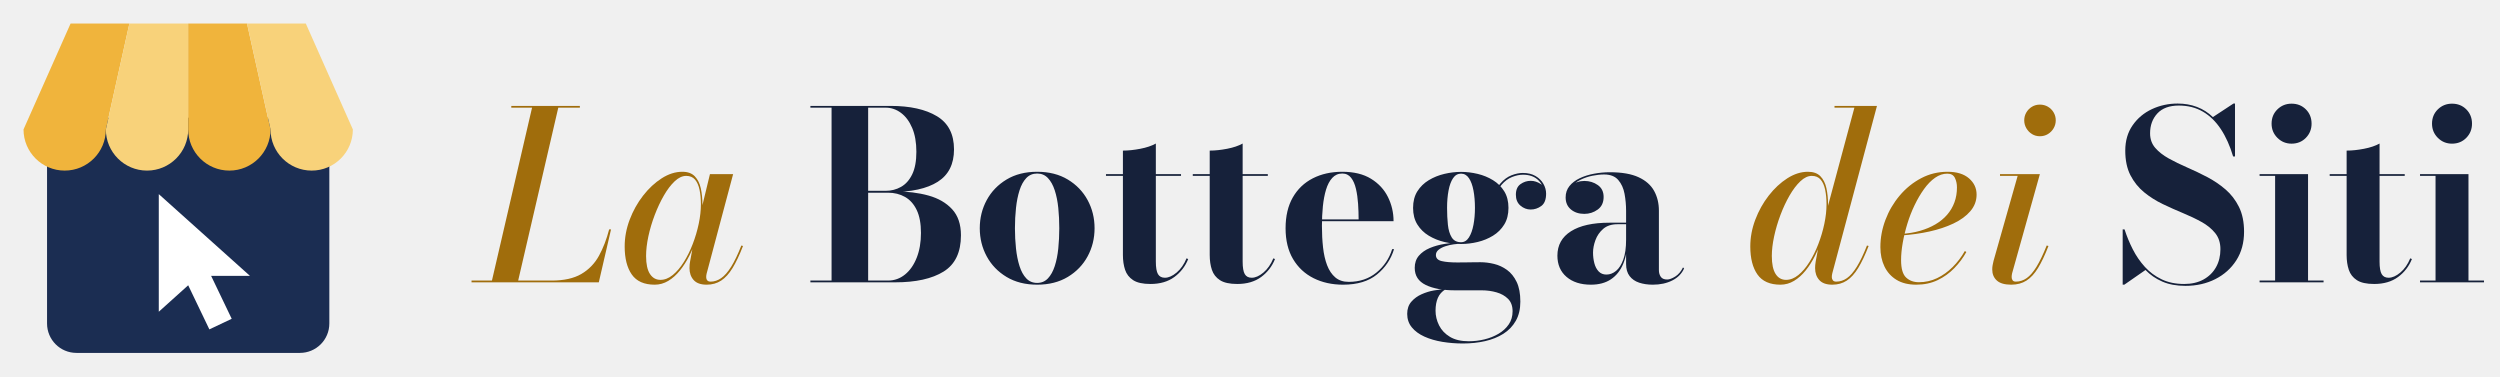
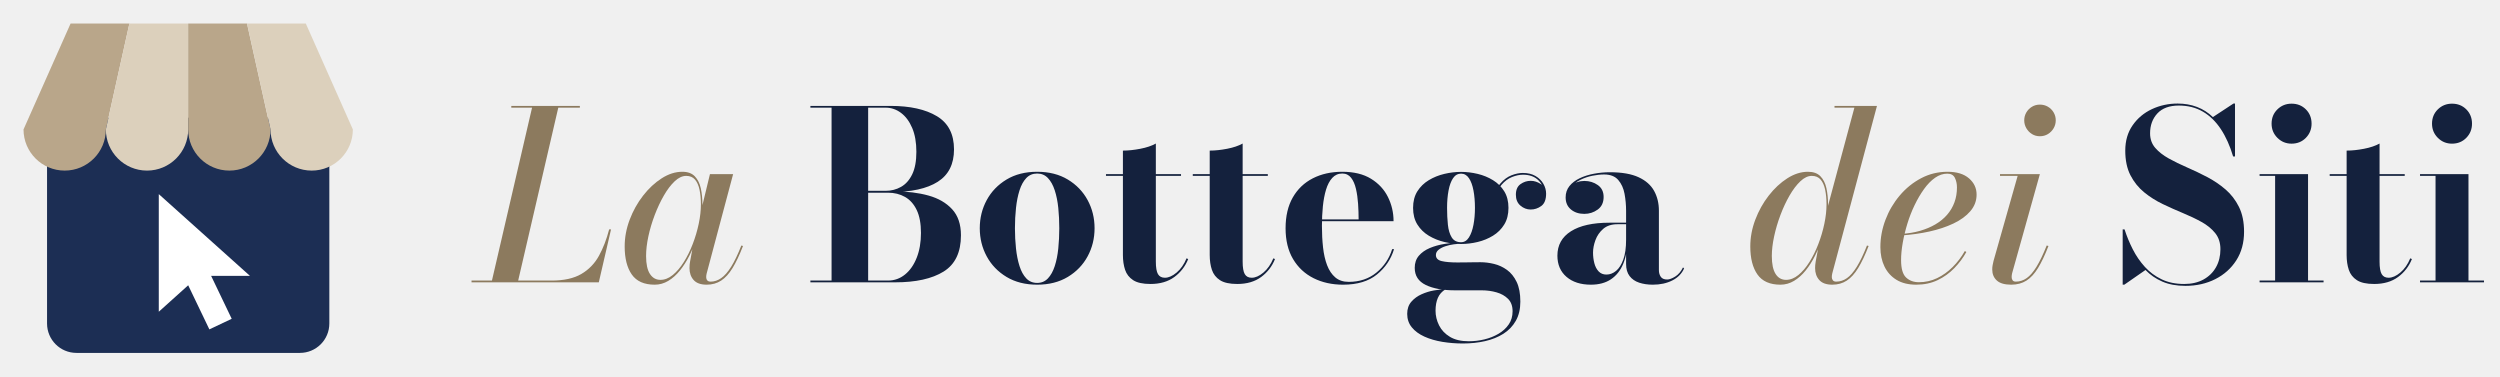
<svg xmlns="http://www.w3.org/2000/svg" viewBox="0 0 425.1 64" width="1700" height="256" role="img" aria-label="La Bottega dei Siti">
-   <path fill="#1B2D52" d="M13 20h38a5 5 0 0 1 5 5v30a5 5 0 0 1-5 5H13a5 5 0 0 1-5-5V25a5 5 0 0 1 5-5z" />
-   <path fill="#F0B43C" d="M12 4H22L18 22A7 7 0 0 1 4 22Z" />
-   <path fill="#F8D27A" d="M22 4H32L32 22A7 7 0 0 1 18 22Z" />
-   <path fill="#F0B43C" d="M32 4H42L46 22A7 7 0 0 1 32 22Z" />
-   <path fill="#F8D27A" d="M42 4H52L60 22A7 7 0 0 1 46 22Z" />
+   <path fill="#1C2E54" d="M13 20h38a5 5 0 0 1 5 5v30a5 5 0 0 1-5 5H13a5 5 0 0 1-5-5V25a5 5 0 0 1 5-5z" />
+   <path fill="#B9A68A" d="M12 4H22L18 22A7 7 0 0 1 4 22Z" />
+   <path fill="#DCD0BC" d="M22 4H32L32 22A7 7 0 0 1 18 22Z" />
+   <path fill="#B9A68A" d="M32 4H42L46 22A7 7 0 0 1 32 22Z" />
+   <path fill="#DCD0BC" d="M42 4H52L60 22A7 7 0 0 1 46 22Z" />
  <path fill="#FFFFFF" d="M27 33v20l5-4.5 3.6 7.5 3.8-1.8-3.5-7.3h6.6z" />
-   <path fill="#A06D0C" d="M83.58 48 90.54 18H95L88.04 48ZM80.18 48V47.7H93.8Q96.94 47.7 98.85 46.58Q100.76 45.46 101.84 43.5Q102.92 41.54 103.58 39H103.9L101.82 48ZM86.94 18.3V18H98.6V18.3Z M111.32 48.4Q108.64 48.4 107.43 46.67Q106.22 44.94 106.22 41.9Q106.22 39.6 107.07 37.35Q107.92 35.1 109.35 33.26Q110.78 31.42 112.52 30.31Q114.26 29.2 116.02 29.2Q117.42 29.2 118.16 29.99Q118.9 30.78 119.17 32.04Q119.44 33.3 119.44 34.76Q119.44 36 119.18 37.48Q118.92 38.96 118.43 40.5Q117.94 42.04 117.23 43.45Q116.52 44.86 115.62 45.98Q114.72 47.1 113.64 47.75Q112.56 48.4 111.32 48.4ZM112.3 47.58Q113.38 47.58 114.39 46.76Q115.4 45.94 116.27 44.56Q117.14 43.18 117.79 41.49Q118.44 39.8 118.81 38.05Q119.18 36.3 119.18 34.74Q119.18 33.36 118.95 32.26Q118.72 31.16 118.18 30.53Q117.64 29.9 116.68 29.9Q115.7 29.9 114.73 30.81Q113.76 31.72 112.89 33.23Q112.02 34.74 111.33 36.55Q110.64 38.36 110.25 40.18Q109.86 42 109.86 43.52Q109.86 45.58 110.52 46.58Q111.18 47.58 112.3 47.58ZM120.16 48.4Q118.66 48.4 117.95 47.61Q117.24 46.82 117.24 45.58Q117.24 45.22 117.27 44.94Q117.3 44.66 117.34 44.46L117.86 41.66L118.8 38.62L119.32 35.38L120.72 29.6H124.66L120.16 46.5Q120.08 46.8 120.08 47.12Q120.08 47.44 120.26 47.66Q120.44 47.88 120.84 47.88Q121.78 47.88 122.64 47.28Q123.5 46.68 124.34 45.33Q125.18 43.98 126.06 41.74L126.34 41.82Q125.46 44.1 124.57 45.56Q123.68 47.02 122.62 47.71Q121.56 48.4 120.16 48.4Z" />
-   <path fill="#16213A" d="M137.8 48V47.7H151Q152.62 47.7 153.89 46.67Q155.16 45.64 155.88 43.81Q156.6 41.98 156.6 39.6Q156.6 37.22 155.88 35.71Q155.16 34.2 153.89 33.48Q152.62 32.76 151 32.76H146.6V32.54H152.22Q155.34 32.54 157.87 33.24Q160.4 33.94 161.9 35.57Q163.4 37.2 163.4 40Q163.4 44.34 160.45 46.17Q157.5 48 152.22 48ZM141.4 47.86V18.14H147.62V47.86ZM146.6 32.66V32.44H150.6Q152.02 32.44 153.21 31.77Q154.4 31.1 155.11 29.64Q155.82 28.18 155.82 25.8Q155.82 23.42 155.11 21.75Q154.4 20.08 153.21 19.19Q152.02 18.3 150.6 18.3H137.8V18H151.42Q156.4 18 159.31 19.75Q162.22 21.5 162.22 25.4Q162.22 29.14 159.46 30.9Q156.7 32.66 151.42 32.66Z M176.36 48.4Q173.34 48.4 171.15 47.08Q168.96 45.76 167.78 43.58Q166.6 41.4 166.6 38.8Q166.6 36.2 167.78 34.02Q168.96 31.84 171.15 30.52Q173.34 29.2 176.36 29.2Q179.38 29.2 181.57 30.52Q183.76 31.84 184.94 34.02Q186.12 36.2 186.12 38.8Q186.12 41.4 184.94 43.58Q183.76 45.76 181.57 47.08Q179.38 48.4 176.36 48.4ZM176.36 48.1Q177.46 48.1 178.19 47.33Q178.92 46.56 179.35 45.24Q179.78 43.92 179.95 42.25Q180.12 40.58 180.12 38.8Q180.12 37 179.95 35.34Q179.78 33.68 179.35 32.36Q178.92 31.04 178.19 30.27Q177.46 29.5 176.36 29.5Q175.24 29.5 174.51 30.27Q173.78 31.04 173.36 32.36Q172.94 33.68 172.76 35.35Q172.58 37.02 172.58 38.8Q172.58 40.58 172.76 42.25Q172.94 43.92 173.36 45.24Q173.78 46.56 174.51 47.33Q175.24 48.1 176.36 48.1Z M195.62 48.28Q193.68 48.28 192.68 47.63Q191.68 46.98 191.31 45.87Q190.94 44.76 190.94 43.36V25.6Q192.3 25.6 193.9 25.29Q195.5 24.98 196.54 24.4V44.48Q196.54 45.98 196.9 46.6Q197.26 47.22 198.08 47.22Q199.02 47.22 200.07 46.34Q201.12 45.46 201.76 43.92L202.04 44.04Q201.3 45.9 199.69 47.09Q198.08 48.28 195.62 48.28ZM188.06 29.9V29.6H200.82V29.9Z M210.38 48.28Q208.44 48.28 207.44 47.63Q206.44 46.98 206.07 45.87Q205.7 44.76 205.7 43.36V25.6Q207.06 25.6 208.66 25.29Q210.26 24.98 211.3 24.4V44.48Q211.3 45.98 211.66 46.6Q212.02 47.22 212.84 47.22Q213.78 47.22 214.83 46.34Q215.88 45.46 216.52 43.92L216.8 44.04Q216.06 45.9 214.45 47.09Q212.84 48.28 210.38 48.28ZM202.82 29.9V29.6H215.58V29.9Z M228.38 48.4Q225.56 48.4 223.35 47.29Q221.14 46.18 219.87 44.04Q218.6 41.9 218.6 38.8Q218.6 35.7 219.83 33.56Q221.06 31.42 223.24 30.31Q225.42 29.2 228.24 29.2Q231.2 29.2 233.13 30.39Q235.06 31.58 236.01 33.5Q236.96 35.42 236.96 37.6H221.28V37.3H231.02Q231.02 36.02 230.93 34.66Q230.84 33.3 230.57 32.12Q230.3 30.94 229.74 30.22Q229.18 29.5 228.24 29.5Q227.22 29.5 226.54 30.24Q225.86 30.98 225.48 32.24Q225.1 33.5 224.94 35.09Q224.78 36.68 224.78 38.4Q224.78 40.34 224.97 42.06Q225.16 43.78 225.66 45.09Q226.16 46.4 227.05 47.16Q227.94 47.92 229.34 47.92Q232.12 47.92 234.05 46.34Q235.98 44.76 236.72 42.36H237.04Q236.26 44.94 234.13 46.67Q232 48.4 228.38 48.4Z M248.76 58.4Q246.96 58.4 245.26 58.12Q243.56 57.84 242.21 57.23Q240.86 56.62 240.07 55.66Q239.28 54.7 239.28 53.36Q239.28 52.1 239.99 51.29Q240.7 50.48 241.74 50.02Q242.78 49.56 243.83 49.38Q244.88 49.2 245.56 49.2H245.78Q244.9 49.72 244.5 50.63Q244.1 51.54 244.1 52.82Q244.1 54.12 244.7 55.32Q245.3 56.52 246.55 57.27Q247.8 58.02 249.76 58.02Q251.1 58.02 252.42 57.7Q253.74 57.38 254.82 56.74Q255.9 56.1 256.55 55.15Q257.2 54.2 257.2 52.92Q257.2 51.58 256.43 50.81Q255.66 50.04 254.46 49.7Q253.26 49.36 251.96 49.36Q251.54 49.36 250.61 49.36Q249.68 49.36 248.76 49.36Q247.84 49.36 247.4 49.36Q244.32 49.36 242.44 48.45Q240.56 47.54 240.56 45.54Q240.56 44.3 241.26 43.48Q241.96 42.66 243.12 42.17Q244.28 41.68 245.68 41.46Q247.08 41.24 248.5 41.24L248.48 41.44Q247.92 41.44 247.18 41.54Q246.44 41.64 245.75 41.87Q245.06 42.1 244.61 42.47Q244.16 42.84 244.16 43.36Q244.16 44.16 245.15 44.39Q246.14 44.62 247.78 44.62Q248.48 44.62 249.17 44.61Q249.86 44.6 250.52 44.59Q251.18 44.58 251.74 44.58Q252.86 44.58 254.05 44.87Q255.24 45.16 256.25 45.89Q257.26 46.62 257.89 47.93Q258.52 49.24 258.52 51.28Q258.52 53.18 257.75 54.54Q256.98 55.9 255.63 56.75Q254.28 57.6 252.52 58Q250.76 58.4 248.76 58.4ZM248.44 41.48Q247.04 41.48 245.6 41.14Q244.16 40.8 242.95 40.07Q241.74 39.34 241.01 38.17Q240.28 37 240.28 35.34Q240.28 33.68 241.01 32.52Q241.74 31.36 242.95 30.63Q244.16 29.9 245.6 29.56Q247.04 29.22 248.44 29.22Q249.84 29.22 251.26 29.56Q252.68 29.9 253.87 30.63Q255.06 31.36 255.78 32.52Q256.5 33.68 256.5 35.34Q256.5 37 255.78 38.17Q255.06 39.34 253.87 40.07Q252.68 40.8 251.26 41.14Q249.84 41.48 248.44 41.48ZM248.44 41.18Q249.26 41.18 249.78 40.36Q250.3 39.54 250.55 38.21Q250.8 36.88 250.8 35.34Q250.8 33.72 250.55 32.39Q250.3 31.06 249.78 30.29Q249.26 29.52 248.44 29.52Q247.6 29.52 247.08 30.29Q246.56 31.06 246.31 32.39Q246.06 33.72 246.06 35.34Q246.06 36.88 246.2 38.21Q246.34 39.54 246.85 40.36Q247.36 41.18 248.44 41.18ZM260.28 35.62Q259.32 35.62 258.54 34.96Q257.76 34.3 257.76 33.1Q257.76 31.86 258.55 31.3Q259.34 30.74 260.28 30.74Q261.18 30.74 262.02 31.3Q262.86 31.86 262.86 32.92H262.6Q262.6 31.7 261.64 30.7Q260.68 29.7 258.96 29.7Q258.1 29.7 257.11 30.09Q256.12 30.48 255.3 31.44Q254.48 32.4 254.08 34.08L253.86 33.94Q254.26 32.2 255.12 31.2Q255.98 30.2 257.01 29.8Q258.04 29.4 258.94 29.4Q260.22 29.4 261.1 29.92Q261.98 30.44 262.44 31.25Q262.9 32.06 262.9 32.92Q262.9 34.42 262.08 35.02Q261.26 35.62 260.28 35.62Z M281.04 48.4Q279.76 48.4 278.73 48.06Q277.7 47.72 277.1 46.94Q276.5 46.16 276.5 44.88V35.82Q276.5 34.38 276.24 32.96Q275.98 31.54 275.17 30.6Q274.36 29.66 272.76 29.66Q271.82 29.66 270.75 29.88Q269.68 30.1 268.73 30.57Q267.78 31.04 267.18 31.78Q266.58 32.52 266.58 33.56H266.26Q266.26 32.3 267.2 31.53Q268.14 30.76 269.4 30.76Q270.7 30.76 271.69 31.46Q272.68 32.16 272.68 33.48Q272.68 34.9 271.67 35.63Q270.66 36.36 269.4 36.36Q268.02 36.36 267.12 35.61Q266.22 34.86 266.22 33.56Q266.22 32.44 266.87 31.63Q267.52 30.82 268.61 30.3Q269.7 29.78 271.04 29.53Q272.38 29.28 273.74 29.28Q276.8 29.28 278.63 30.13Q280.46 30.98 281.27 32.46Q282.08 33.94 282.08 35.82V45.94Q282.08 46.6 282.4 47.06Q282.72 47.52 283.48 47.52Q284.04 47.52 284.85 47.02Q285.66 46.52 286.18 45.46L286.36 45.64Q285.78 46.96 284.36 47.68Q282.94 48.4 281.04 48.4ZM270.52 48.4Q267.92 48.4 266.37 47.07Q264.82 45.74 264.82 43.46Q264.82 40.78 267.12 39.32Q269.42 37.86 273.68 37.86H278.36V38.12H275.04Q273.52 38.12 272.61 38.91Q271.7 39.7 271.29 40.82Q270.88 41.94 270.88 42.94Q270.88 43.88 271.1 44.74Q271.32 45.6 271.83 46.14Q272.34 46.68 273.16 46.68Q274.04 46.68 274.8 46.05Q275.56 45.42 276.03 44.11Q276.5 42.8 276.5 40.76H276.72Q276.72 43.14 276.01 44.85Q275.3 46.56 273.93 47.48Q272.56 48.4 270.52 48.4Z" />
-   <path fill="#A06D0C" d="M311.56 48.4Q310.06 48.4 309.35 47.61Q308.64 46.82 308.64 45.58Q308.64 45.38 308.66 45.08Q308.68 44.78 308.74 44.46L309.26 41.66L310.34 38.34L310.58 35.94L315.32 18.3H311.94V18H319.16L311.56 46.48Q311.48 46.8 311.48 47.12Q311.48 47.4 311.65 47.64Q311.82 47.88 312.24 47.88Q313.2 47.88 314.05 47.29Q314.9 46.7 315.74 45.34Q316.58 43.98 317.46 41.74L317.74 41.82Q316.86 44.1 315.97 45.56Q315.08 47.02 314.02 47.71Q312.96 48.4 311.56 48.4ZM302.74 48.4Q300.06 48.4 298.84 46.67Q297.62 44.94 297.62 41.9Q297.62 39.6 298.47 37.35Q299.32 35.1 300.75 33.26Q302.18 31.42 303.92 30.31Q305.66 29.2 307.42 29.2Q308.8 29.2 309.54 29.96Q310.28 30.72 310.56 31.98Q310.84 33.24 310.84 34.76Q310.84 36 310.58 37.48Q310.32 38.96 309.83 40.5Q309.34 42.04 308.64 43.45Q307.94 44.86 307.04 45.98Q306.14 47.1 305.06 47.75Q303.98 48.4 302.74 48.4ZM303.7 47.58Q304.78 47.58 305.79 46.76Q306.8 45.94 307.67 44.56Q308.54 43.18 309.19 41.49Q309.84 39.8 310.21 38.05Q310.58 36.3 310.58 34.74Q310.58 33.36 310.35 32.26Q310.12 31.16 309.58 30.53Q309.04 29.9 308.08 29.9Q307.1 29.9 306.13 30.82Q305.16 31.74 304.29 33.25Q303.42 34.76 302.74 36.57Q302.06 38.38 301.67 40.2Q301.28 42.02 301.28 43.52Q301.28 45.56 301.92 46.57Q302.56 47.58 303.7 47.58Z M325.84 48.4Q323.84 48.4 322.49 47.58Q321.14 46.76 320.44 45.32Q319.74 43.88 319.74 42Q319.74 39.66 320.6 37.38Q321.46 35.1 323.02 33.25Q324.58 31.4 326.66 30.3Q328.74 29.2 331.16 29.2Q333.52 29.2 334.81 30.32Q336.1 31.44 336.1 33.08Q336.1 34.66 335.04 35.9Q333.98 37.14 332.16 38Q330.34 38.86 328.07 39.36Q325.8 39.86 323.34 40.02V39.76Q325.04 39.66 326.49 39.24Q327.94 38.82 329.1 38.14Q330.26 37.46 331.08 36.52Q331.9 35.58 332.33 34.41Q332.76 33.24 332.76 31.86Q332.76 30.96 332.41 30.24Q332.06 29.52 331.12 29.52Q330.04 29.52 329.04 30.22Q328.04 30.92 327.17 32.13Q326.3 33.34 325.57 34.85Q324.84 36.36 324.33 38.02Q323.82 39.68 323.54 41.28Q323.26 42.88 323.26 44.22Q323.26 46.38 324.11 47.18Q324.96 47.98 326.28 47.98Q327.94 47.98 329.38 47.29Q330.82 46.6 332.02 45.41Q333.22 44.22 334.1 42.68L334.36 42.84Q333.54 44.32 332.31 45.59Q331.08 46.86 329.47 47.63Q327.86 48.4 325.84 48.4Z M341.98 48.4Q340.32 48.4 339.54 47.69Q338.76 46.98 338.76 45.8Q338.76 45.44 338.83 45.06Q338.9 44.68 338.98 44.36L343.08 29.9H340.08V29.6H346.86L342.14 46.46Q342.1 46.62 342.08 46.79Q342.06 46.96 342.06 47.1Q342.06 47.42 342.22 47.65Q342.38 47.88 342.78 47.88Q343.76 47.88 344.61 47.29Q345.46 46.7 346.29 45.35Q347.12 44 348.02 41.74L348.32 41.82Q347.44 44.1 346.55 45.56Q345.66 47.02 344.57 47.71Q343.48 48.4 341.98 48.4ZM346.86 23.16Q346.12 23.16 345.52 22.79Q344.92 22.42 344.56 21.8Q344.2 21.18 344.2 20.46Q344.2 19.72 344.56 19.11Q344.92 18.5 345.52 18.14Q346.12 17.78 346.86 17.78Q347.62 17.78 348.23 18.14Q348.84 18.5 349.2 19.11Q349.56 19.72 349.56 20.46Q349.56 21.18 349.2 21.8Q348.84 22.42 348.23 22.79Q347.62 23.16 346.86 23.16Z" />
-   <path fill="#16213A" d="M371.6 48.6Q369.34 48.6 367.67 47.87Q366 47.14 364.82 45.9L361.22 48.4H360.94V39H361.26Q361.82 40.74 362.66 42.39Q363.5 44.04 364.71 45.37Q365.92 46.7 367.57 47.49Q369.22 48.28 371.4 48.28Q373.3 48.28 374.68 47.52Q376.06 46.76 376.81 45.43Q377.56 44.1 377.56 42.36Q377.56 40.74 376.68 39.64Q375.8 38.54 374.36 37.74Q372.92 36.94 371.2 36.23Q369.48 35.52 367.75 34.69Q366.02 33.86 364.58 32.68Q363.14 31.5 362.26 29.79Q361.38 28.08 361.38 25.6Q361.38 23.1 362.63 21.3Q363.88 19.5 365.91 18.55Q367.94 17.6 370.28 17.6Q372.08 17.6 373.59 18.18Q375.1 18.76 376.28 19.9L379.78 17.6H380.04V26.6H379.72Q378.92 23.9 377.64 21.96Q376.36 20.02 374.58 18.98Q372.8 17.94 370.5 17.94Q368.08 17.94 366.84 19.28Q365.6 20.62 365.6 22.66Q365.6 24.12 366.47 25.13Q367.34 26.14 368.76 26.93Q370.18 27.72 371.89 28.46Q373.6 29.2 375.3 30.09Q377 30.98 378.42 32.2Q379.84 33.42 380.71 35.17Q381.58 36.92 381.58 39.4Q381.58 42.2 380.26 44.26Q378.94 46.32 376.68 47.46Q374.42 48.6 371.6 48.6Z M389.66 24.42Q388.24 24.42 387.25 23.43Q386.26 22.44 386.26 21.02Q386.26 19.56 387.25 18.59Q388.24 17.62 389.66 17.62Q391.12 17.62 392.09 18.59Q393.06 19.56 393.06 21.02Q393.06 22.44 392.09 23.43Q391.12 24.42 389.66 24.42ZM392.46 29.6V47.7H395.1V48H384.22V47.7H386.86V29.9H384.22V29.6Z M403.7 48.28Q401.76 48.28 400.76 47.63Q399.76 46.98 399.39 45.87Q399.02 44.76 399.02 43.36V25.6Q400.38 25.6 401.98 25.29Q403.58 24.98 404.62 24.4V44.48Q404.62 45.98 404.98 46.6Q405.34 47.22 406.16 47.22Q407.1 47.22 408.15 46.34Q409.2 45.46 409.84 43.92L410.12 44.04Q409.38 45.9 407.77 47.09Q406.16 48.28 403.7 48.28ZM396.14 29.9V29.6H408.9V29.9Z M416.94 24.42Q415.52 24.42 414.53 23.43Q413.54 22.44 413.54 21.02Q413.54 19.56 414.53 18.59Q415.52 17.62 416.94 17.62Q418.4 17.62 419.37 18.59Q420.34 19.56 420.34 21.02Q420.34 22.44 419.37 23.43Q418.4 24.42 416.94 24.42ZM419.74 29.6V47.7H422.38V48H411.5V47.7H414.14V29.9H411.5V29.6Z" />
+   <path fill="#8C7A5E" d="M83.58 48 90.54 18H95L88.04 48ZM80.18 48V47.7H93.8Q96.94 47.7 98.85 46.58Q100.76 45.46 101.84 43.5Q102.92 41.54 103.58 39H103.9L101.82 48ZM86.94 18.3V18H98.6V18.3Z M111.32 48.4Q108.64 48.4 107.43 46.67Q106.22 44.94 106.22 41.9Q106.22 39.6 107.07 37.35Q107.92 35.1 109.35 33.26Q110.78 31.42 112.52 30.31Q114.26 29.2 116.02 29.2Q117.42 29.2 118.16 29.99Q118.9 30.78 119.17 32.04Q119.44 33.3 119.44 34.76Q119.44 36 119.18 37.48Q118.92 38.96 118.43 40.5Q117.94 42.04 117.23 43.45Q116.52 44.86 115.62 45.98Q114.72 47.1 113.64 47.75Q112.56 48.4 111.32 48.4ZM112.3 47.58Q113.38 47.58 114.39 46.76Q115.4 45.94 116.27 44.56Q117.14 43.18 117.79 41.49Q118.44 39.8 118.81 38.05Q119.18 36.3 119.18 34.74Q119.18 33.36 118.95 32.26Q118.72 31.16 118.18 30.53Q117.64 29.9 116.68 29.9Q115.7 29.9 114.73 30.81Q113.76 31.72 112.89 33.23Q112.02 34.74 111.33 36.55Q110.64 38.36 110.25 40.18Q109.86 42 109.86 43.52Q109.86 45.58 110.52 46.58Q111.18 47.58 112.3 47.58ZM120.16 48.4Q118.66 48.4 117.95 47.61Q117.24 46.82 117.24 45.58Q117.24 45.22 117.27 44.94Q117.3 44.66 117.34 44.46L117.86 41.66L118.8 38.62L119.32 35.38L120.72 29.6H124.66L120.16 46.5Q120.08 46.8 120.08 47.12Q120.08 47.44 120.26 47.66Q120.44 47.88 120.84 47.88Q121.78 47.88 122.64 47.28Q123.5 46.68 124.34 45.33Q125.18 43.98 126.06 41.74L126.34 41.82Q125.46 44.1 124.57 45.56Q123.68 47.02 122.62 47.71Q121.56 48.4 120.16 48.4Z" />
+   <path fill="#14213D" d="M137.8 48V47.7H151Q152.62 47.7 153.89 46.67Q155.16 45.64 155.88 43.81Q156.6 41.98 156.6 39.6Q156.6 37.22 155.88 35.71Q155.16 34.2 153.89 33.48Q152.62 32.76 151 32.76H146.6V32.54H152.22Q155.34 32.54 157.87 33.24Q160.4 33.94 161.9 35.57Q163.4 37.2 163.4 40Q163.4 44.34 160.45 46.17Q157.5 48 152.22 48ZM141.4 47.86V18.14H147.62V47.86ZM146.6 32.66V32.44H150.6Q152.02 32.44 153.21 31.77Q154.4 31.1 155.11 29.64Q155.82 28.18 155.82 25.8Q155.82 23.42 155.11 21.75Q154.4 20.08 153.21 19.19Q152.02 18.3 150.6 18.3H137.8V18H151.42Q156.4 18 159.31 19.75Q162.22 21.5 162.22 25.4Q162.22 29.14 159.46 30.9Q156.7 32.66 151.42 32.66Z M176.36 48.4Q173.34 48.4 171.15 47.08Q168.96 45.76 167.78 43.58Q166.6 41.4 166.6 38.8Q166.6 36.2 167.78 34.02Q168.96 31.84 171.15 30.52Q173.34 29.2 176.36 29.2Q179.38 29.2 181.57 30.52Q183.76 31.84 184.94 34.02Q186.12 36.2 186.12 38.8Q186.12 41.4 184.94 43.58Q183.76 45.76 181.57 47.08Q179.38 48.4 176.36 48.4ZM176.36 48.1Q177.46 48.1 178.19 47.33Q178.92 46.56 179.35 45.24Q179.78 43.92 179.95 42.25Q180.12 40.58 180.12 38.8Q180.12 37 179.95 35.34Q179.78 33.68 179.35 32.36Q178.92 31.04 178.19 30.27Q177.46 29.5 176.36 29.5Q175.24 29.5 174.51 30.27Q173.78 31.04 173.36 32.36Q172.94 33.68 172.76 35.35Q172.58 37.02 172.58 38.8Q172.58 40.58 172.76 42.25Q172.94 43.92 173.36 45.24Q173.78 46.56 174.51 47.33Q175.24 48.1 176.36 48.1Z M195.62 48.28Q193.68 48.28 192.68 47.63Q191.68 46.98 191.31 45.87Q190.94 44.76 190.94 43.36V25.6Q192.3 25.6 193.9 25.29Q195.5 24.98 196.54 24.4V44.48Q196.54 45.98 196.9 46.6Q197.26 47.22 198.08 47.22Q199.02 47.22 200.07 46.34Q201.12 45.46 201.76 43.92L202.04 44.04Q201.3 45.9 199.69 47.09Q198.08 48.28 195.62 48.28ZM188.06 29.9V29.6H200.82V29.9Z M210.38 48.28Q208.44 48.28 207.44 47.63Q206.44 46.98 206.07 45.87Q205.7 44.76 205.7 43.36V25.6Q207.06 25.6 208.66 25.29Q210.26 24.98 211.3 24.4V44.48Q211.3 45.98 211.66 46.6Q212.02 47.22 212.84 47.22Q213.78 47.22 214.83 46.34Q215.88 45.46 216.52 43.92L216.8 44.04Q216.06 45.9 214.45 47.09Q212.84 48.28 210.38 48.28ZM202.82 29.9V29.6H215.58V29.9Z M228.38 48.4Q225.56 48.4 223.35 47.29Q221.14 46.18 219.87 44.04Q218.6 41.9 218.6 38.8Q218.6 35.7 219.83 33.56Q221.06 31.42 223.24 30.31Q225.42 29.2 228.24 29.2Q231.2 29.2 233.13 30.39Q235.06 31.58 236.01 33.5Q236.96 35.42 236.96 37.6H221.28V37.3H231.02Q231.02 36.02 230.93 34.66Q230.84 33.3 230.57 32.12Q230.3 30.94 229.74 30.22Q229.18 29.5 228.24 29.5Q227.22 29.5 226.54 30.24Q225.86 30.98 225.48 32.24Q225.1 33.5 224.94 35.09Q224.78 36.68 224.78 38.4Q224.78 40.34 224.97 42.06Q225.16 43.78 225.66 45.09Q226.16 46.4 227.05 47.16Q227.94 47.92 229.34 47.92Q232.12 47.92 234.05 46.34Q235.98 44.76 236.72 42.36H237.04Q236.26 44.94 234.13 46.67Q232 48.4 228.38 48.4Z M248.76 58.4Q246.96 58.4 245.26 58.12Q243.56 57.84 242.21 57.23Q240.86 56.62 240.07 55.66Q239.28 54.7 239.28 53.36Q239.28 52.1 239.99 51.29Q240.7 50.48 241.74 50.02Q242.78 49.56 243.83 49.38Q244.88 49.2 245.56 49.2H245.78Q244.9 49.72 244.5 50.63Q244.1 51.54 244.1 52.82Q244.1 54.12 244.7 55.32Q245.3 56.52 246.55 57.27Q247.8 58.02 249.76 58.02Q251.1 58.02 252.42 57.7Q253.74 57.38 254.82 56.74Q255.9 56.1 256.55 55.15Q257.2 54.2 257.2 52.92Q257.2 51.58 256.43 50.81Q255.66 50.04 254.46 49.7Q253.26 49.36 251.96 49.36Q251.54 49.36 250.61 49.36Q249.68 49.36 248.76 49.36Q247.84 49.36 247.4 49.36Q244.32 49.36 242.44 48.45Q240.56 47.54 240.56 45.54Q240.56 44.3 241.26 43.48Q241.96 42.66 243.12 42.17Q244.28 41.68 245.68 41.46Q247.08 41.24 248.5 41.24L248.48 41.44Q247.92 41.44 247.18 41.54Q246.44 41.64 245.75 41.87Q245.06 42.1 244.61 42.47Q244.16 42.84 244.16 43.36Q244.16 44.16 245.15 44.39Q246.14 44.62 247.78 44.62Q248.48 44.62 249.17 44.61Q249.86 44.6 250.52 44.59Q251.18 44.58 251.74 44.58Q252.86 44.58 254.05 44.87Q255.24 45.16 256.25 45.89Q257.26 46.62 257.89 47.93Q258.52 49.24 258.52 51.28Q258.52 53.18 257.75 54.54Q256.98 55.9 255.63 56.75Q254.28 57.6 252.52 58Q250.76 58.4 248.76 58.4ZM248.44 41.48Q247.04 41.48 245.6 41.14Q244.16 40.8 242.95 40.07Q241.74 39.34 241.01 38.17Q240.28 37 240.28 35.34Q240.28 33.68 241.01 32.52Q241.74 31.36 242.95 30.63Q244.16 29.9 245.6 29.56Q247.04 29.22 248.44 29.22Q249.84 29.22 251.26 29.56Q252.68 29.9 253.87 30.63Q255.06 31.36 255.78 32.52Q256.5 33.68 256.5 35.34Q256.5 37 255.78 38.17Q255.06 39.34 253.87 40.07Q252.68 40.8 251.26 41.14Q249.84 41.48 248.44 41.48ZM248.44 41.18Q249.26 41.18 249.78 40.36Q250.3 39.54 250.55 38.21Q250.8 36.88 250.8 35.34Q250.8 33.72 250.55 32.39Q250.3 31.06 249.78 30.29Q249.26 29.52 248.44 29.52Q247.6 29.52 247.08 30.29Q246.56 31.06 246.31 32.39Q246.06 33.72 246.06 35.34Q246.06 36.88 246.2 38.21Q246.34 39.54 246.85 40.36Q247.36 41.18 248.44 41.18ZM260.28 35.62Q259.32 35.62 258.54 34.96Q257.76 34.3 257.76 33.1Q257.76 31.86 258.55 31.3Q259.34 30.74 260.28 30.74Q261.18 30.74 262.02 31.3Q262.86 31.86 262.86 32.92H262.6Q262.6 31.7 261.64 30.7Q260.68 29.7 258.96 29.7Q258.1 29.7 257.11 30.09Q256.12 30.48 255.3 31.44Q254.48 32.4 254.08 34.08L253.86 33.94Q254.26 32.2 255.12 31.2Q255.98 30.2 257.01 29.8Q258.04 29.4 258.94 29.4Q260.22 29.4 261.1 29.92Q261.98 30.44 262.44 31.25Q262.9 32.06 262.9 32.92Q262.9 34.42 262.08 35.02Q261.26 35.62 260.28 35.62Z M281.04 48.4Q279.76 48.4 278.73 48.06Q277.7 47.72 277.1 46.94Q276.5 46.16 276.5 44.88V35.82Q276.5 34.38 276.24 32.96Q275.98 31.54 275.17 30.6Q274.36 29.66 272.76 29.66Q271.82 29.66 270.75 29.88Q269.68 30.1 268.73 30.57Q267.78 31.04 267.18 31.78Q266.58 32.52 266.58 33.56H266.26Q266.26 32.3 267.2 31.53Q268.14 30.76 269.4 30.76Q270.7 30.76 271.69 31.46Q272.68 32.16 272.68 33.48Q272.68 34.9 271.67 35.63Q270.66 36.36 269.4 36.36Q268.02 36.36 267.12 35.61Q266.22 34.86 266.22 33.56Q266.22 32.44 266.87 31.63Q267.52 30.82 268.61 30.3Q269.7 29.78 271.04 29.53Q272.38 29.28 273.74 29.28Q276.8 29.28 278.63 30.13Q280.46 30.98 281.27 32.46Q282.08 33.94 282.08 35.82V45.94Q282.08 46.6 282.4 47.06Q282.72 47.52 283.48 47.52Q284.04 47.52 284.85 47.02Q285.66 46.52 286.18 45.46L286.36 45.64Q285.78 46.96 284.36 47.68Q282.94 48.4 281.04 48.4ZM270.52 48.4Q267.92 48.4 266.37 47.07Q264.82 45.74 264.82 43.46Q264.82 40.78 267.12 39.32Q269.42 37.86 273.68 37.86H278.36V38.12H275.04Q273.52 38.12 272.61 38.91Q271.7 39.7 271.29 40.82Q270.88 41.94 270.88 42.94Q270.88 43.88 271.1 44.74Q271.32 45.6 271.83 46.14Q272.34 46.68 273.16 46.68Q274.04 46.68 274.8 46.05Q275.56 45.42 276.03 44.11Q276.5 42.8 276.5 40.76H276.72Q276.72 43.14 276.01 44.85Q275.3 46.56 273.93 47.48Q272.56 48.4 270.52 48.4Z" />
+   <path fill="#8C7A5E" d="M311.56 48.4Q310.06 48.4 309.35 47.61Q308.64 46.82 308.64 45.58Q308.64 45.38 308.66 45.08Q308.68 44.78 308.74 44.46L309.26 41.66L310.34 38.34L310.58 35.94L315.32 18.3H311.94V18H319.16L311.56 46.48Q311.48 46.8 311.48 47.12Q311.48 47.4 311.65 47.64Q311.82 47.88 312.24 47.88Q313.2 47.88 314.05 47.29Q314.9 46.7 315.74 45.34Q316.58 43.98 317.46 41.74L317.74 41.82Q316.86 44.1 315.97 45.56Q315.08 47.02 314.02 47.71Q312.96 48.4 311.56 48.4ZM302.74 48.4Q300.06 48.4 298.84 46.67Q297.62 44.94 297.62 41.9Q297.62 39.6 298.47 37.35Q299.32 35.1 300.75 33.26Q302.18 31.42 303.92 30.31Q305.66 29.2 307.42 29.2Q308.8 29.2 309.54 29.96Q310.28 30.72 310.56 31.98Q310.84 33.24 310.84 34.76Q310.84 36 310.58 37.48Q310.32 38.96 309.83 40.5Q309.34 42.04 308.64 43.45Q307.94 44.86 307.04 45.98Q306.14 47.1 305.06 47.75Q303.98 48.4 302.74 48.4ZM303.7 47.58Q304.78 47.58 305.79 46.76Q306.8 45.94 307.67 44.56Q308.54 43.18 309.19 41.49Q309.84 39.8 310.21 38.05Q310.58 36.3 310.58 34.74Q310.58 33.36 310.35 32.26Q310.12 31.16 309.58 30.53Q309.04 29.9 308.08 29.9Q307.1 29.9 306.13 30.82Q305.16 31.74 304.29 33.25Q303.42 34.76 302.74 36.57Q302.06 38.38 301.67 40.2Q301.28 42.02 301.28 43.52Q301.28 45.56 301.92 46.57Q302.56 47.58 303.7 47.58Z M325.84 48.4Q323.84 48.4 322.49 47.58Q321.14 46.76 320.44 45.32Q319.74 43.88 319.74 42Q319.74 39.66 320.6 37.38Q321.46 35.1 323.02 33.25Q324.58 31.4 326.66 30.3Q328.74 29.2 331.16 29.2Q333.52 29.2 334.81 30.32Q336.1 31.44 336.1 33.08Q336.1 34.66 335.04 35.9Q333.98 37.14 332.16 38Q330.34 38.86 328.07 39.36Q325.8 39.86 323.34 40.02V39.76Q325.04 39.66 326.49 39.24Q327.94 38.82 329.1 38.14Q330.26 37.46 331.08 36.52Q331.9 35.58 332.33 34.41Q332.76 33.24 332.76 31.86Q332.76 30.96 332.41 30.24Q332.06 29.52 331.12 29.52Q330.04 29.52 329.04 30.22Q328.04 30.92 327.17 32.13Q326.3 33.34 325.57 34.85Q324.84 36.36 324.33 38.02Q323.82 39.68 323.54 41.28Q323.26 42.88 323.26 44.22Q323.26 46.38 324.11 47.18Q324.96 47.98 326.28 47.98Q327.94 47.98 329.38 47.29Q330.82 46.6 332.02 45.41Q333.22 44.22 334.1 42.68L334.36 42.84Q333.54 44.32 332.31 45.59Q331.08 46.86 329.47 47.63Q327.86 48.4 325.84 48.4Z M341.98 48.4Q340.32 48.4 339.54 47.69Q338.76 46.98 338.76 45.8Q338.76 45.44 338.83 45.06Q338.9 44.68 338.98 44.36L343.08 29.9H340.08V29.6H346.86L342.14 46.46Q342.1 46.62 342.08 46.79Q342.06 46.96 342.06 47.1Q342.06 47.42 342.22 47.65Q342.38 47.88 342.78 47.88Q343.76 47.88 344.61 47.29Q345.46 46.7 346.29 45.35Q347.12 44 348.02 41.74L348.32 41.82Q347.44 44.1 346.55 45.56Q345.66 47.02 344.57 47.71Q343.48 48.4 341.98 48.4ZM346.86 23.16Q346.12 23.16 345.52 22.79Q344.92 22.42 344.56 21.8Q344.2 21.18 344.2 20.46Q344.2 19.72 344.56 19.11Q344.92 18.5 345.52 18.14Q346.12 17.78 346.86 17.78Q347.62 17.78 348.23 18.14Q348.84 18.5 349.2 19.11Q349.56 19.72 349.56 20.46Q349.56 21.18 349.2 21.8Q348.84 22.42 348.23 22.79Q347.62 23.16 346.86 23.16Z" />
+   <path fill="#14213D" d="M371.6 48.6Q369.34 48.6 367.67 47.87Q366 47.14 364.82 45.9L361.22 48.4H360.94V39H361.26Q361.82 40.74 362.66 42.39Q363.5 44.04 364.71 45.37Q365.92 46.7 367.57 47.49Q369.22 48.28 371.4 48.28Q373.3 48.28 374.68 47.52Q376.06 46.76 376.81 45.43Q377.56 44.1 377.56 42.36Q377.56 40.74 376.68 39.64Q375.8 38.54 374.36 37.74Q372.92 36.94 371.2 36.23Q369.48 35.52 367.75 34.69Q366.02 33.86 364.58 32.68Q363.14 31.5 362.26 29.79Q361.38 28.08 361.38 25.6Q361.38 23.1 362.63 21.3Q363.88 19.5 365.91 18.55Q367.94 17.6 370.28 17.6Q372.08 17.6 373.59 18.18Q375.1 18.76 376.28 19.9L379.78 17.6H380.04V26.6H379.72Q378.92 23.9 377.64 21.96Q376.36 20.02 374.58 18.98Q372.8 17.94 370.5 17.94Q368.08 17.94 366.84 19.28Q365.6 20.62 365.6 22.66Q365.6 24.12 366.47 25.13Q367.34 26.14 368.76 26.93Q370.18 27.72 371.89 28.46Q373.6 29.2 375.3 30.09Q377 30.98 378.42 32.2Q379.84 33.42 380.71 35.17Q381.58 36.92 381.58 39.4Q381.58 42.2 380.26 44.26Q378.94 46.32 376.68 47.46Q374.42 48.6 371.6 48.6Z M389.66 24.42Q388.24 24.42 387.25 23.43Q386.26 22.44 386.26 21.02Q386.26 19.56 387.25 18.59Q388.24 17.62 389.66 17.62Q391.12 17.62 392.09 18.59Q393.06 19.56 393.06 21.02Q393.06 22.44 392.09 23.43Q391.12 24.42 389.66 24.42ZM392.46 29.6V47.7H395.1V48H384.22V47.7H386.86V29.9H384.22V29.6Z M403.7 48.28Q401.76 48.28 400.76 47.63Q399.76 46.98 399.39 45.87Q399.02 44.76 399.02 43.36V25.6Q400.38 25.6 401.98 25.29Q403.58 24.98 404.62 24.4V44.48Q404.62 45.98 404.98 46.6Q405.34 47.22 406.16 47.22Q407.1 47.22 408.15 46.34Q409.2 45.46 409.84 43.92L410.12 44.04Q409.38 45.9 407.77 47.09Q406.16 48.28 403.7 48.28ZM396.14 29.9V29.6H408.9V29.9Z M416.94 24.42Q415.52 24.42 414.53 23.43Q413.54 22.44 413.54 21.02Q413.54 19.56 414.53 18.59Q415.52 17.62 416.94 17.62Q418.4 17.62 419.37 18.59Q420.34 19.56 420.34 21.02Q420.34 22.44 419.37 23.43Q418.4 24.42 416.94 24.42ZM419.74 29.6V47.7H422.38V48H411.5V47.7H414.14V29.9H411.5V29.6Z" />
</svg>
